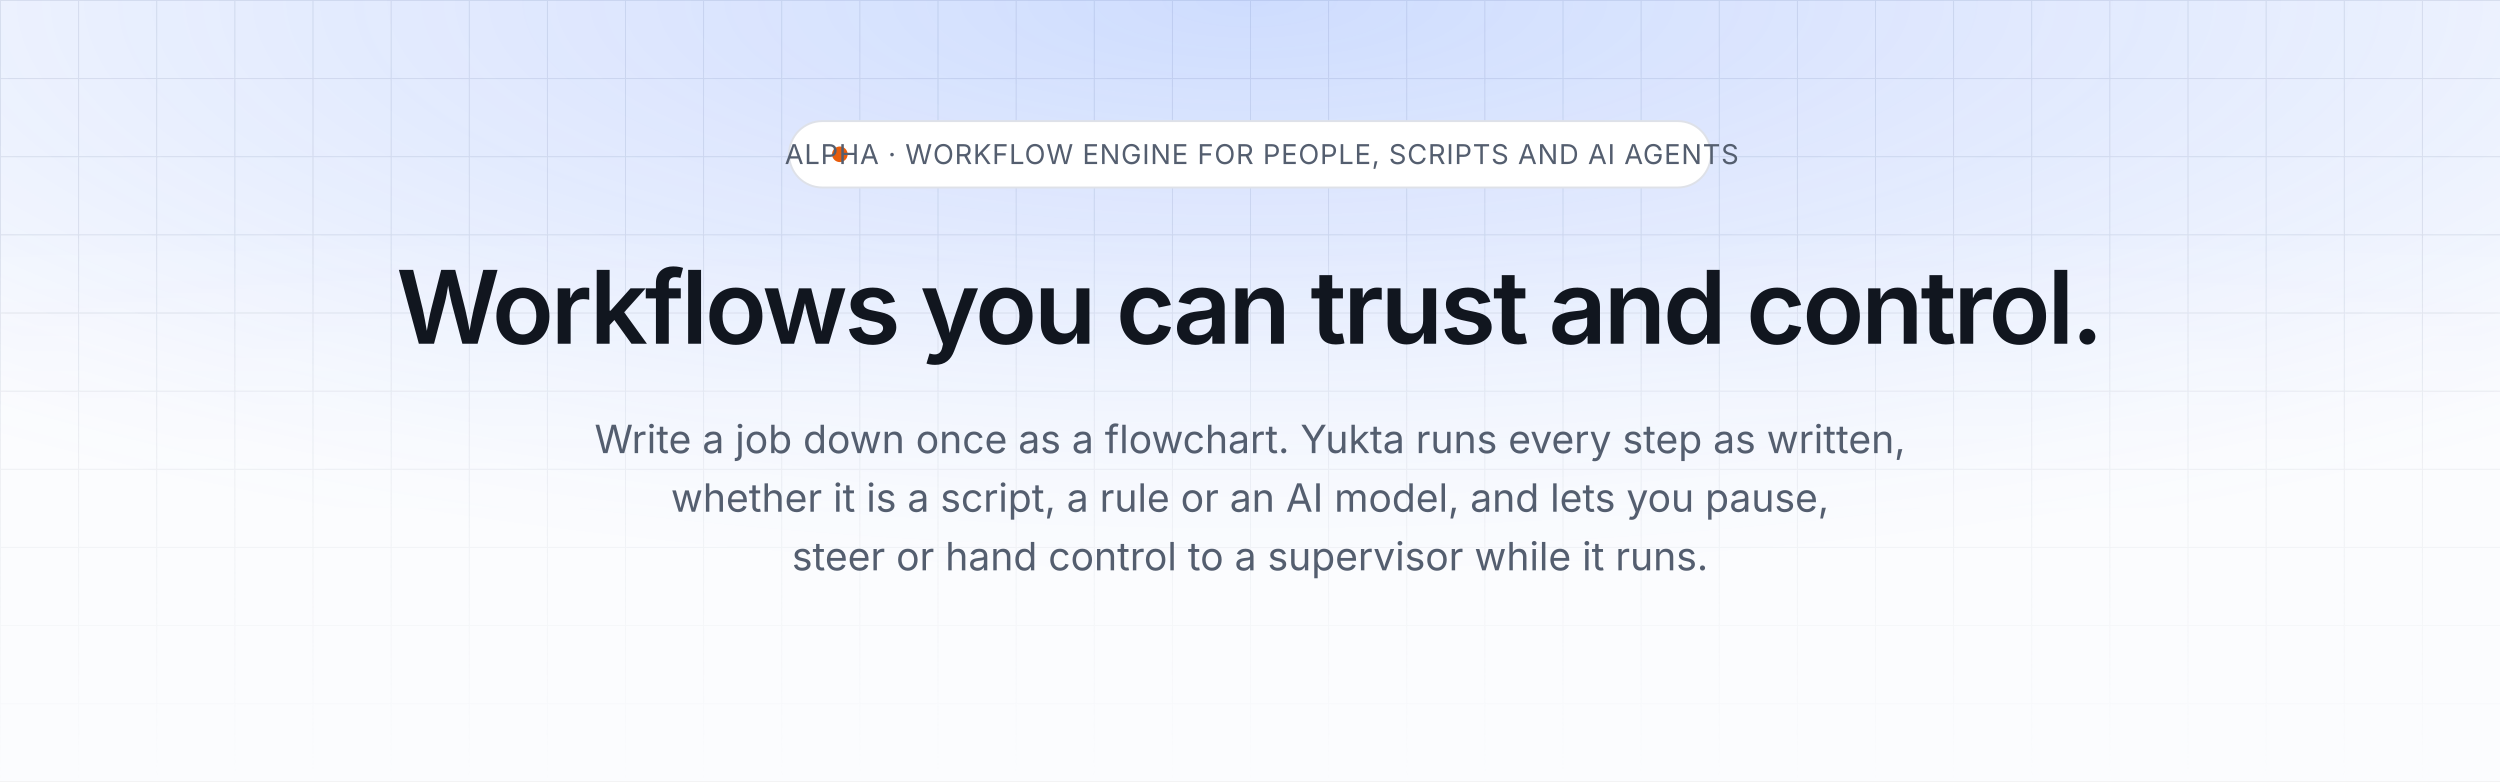
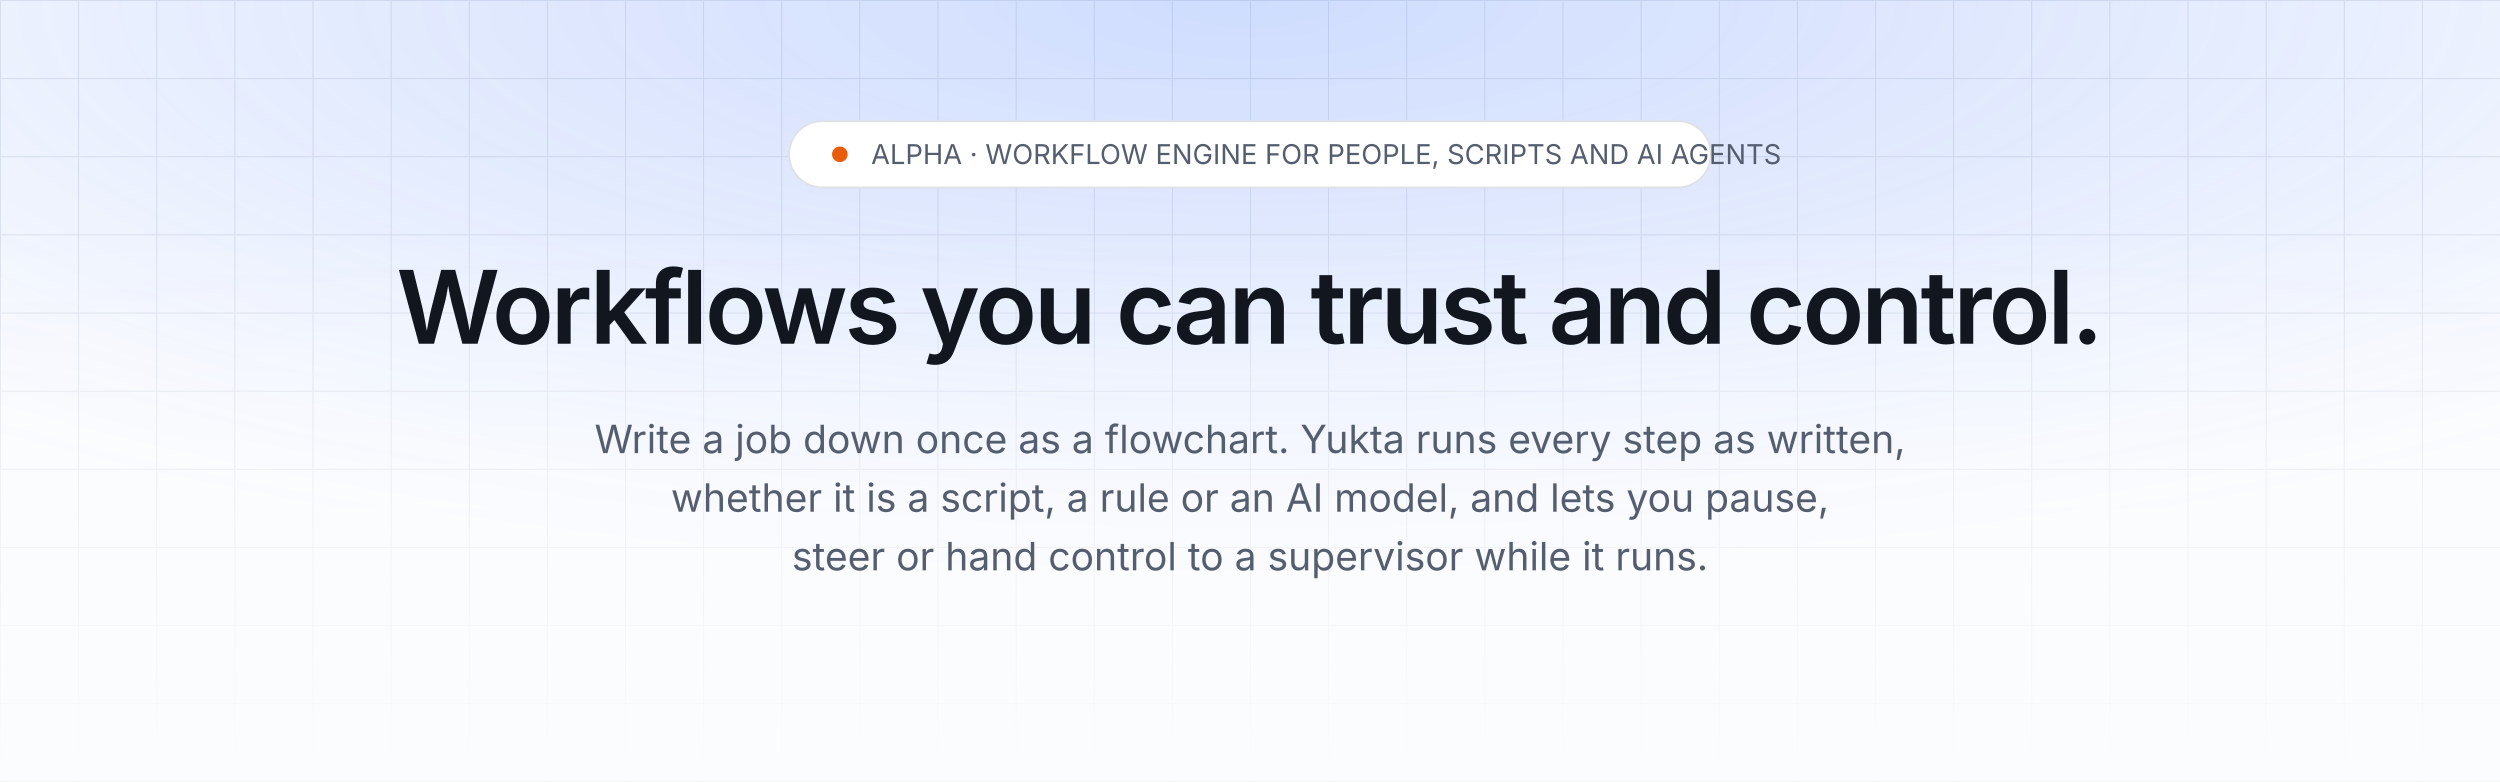
<svg xmlns="http://www.w3.org/2000/svg" viewBox="0 0 1280 400" width="1280" height="400" role="img" aria-label="Yukta: workflows you can trust and control">
  <defs>
    <pattern id="grid" width="40" height="40" patternUnits="userSpaceOnUse">
      <path d="M40 0H0V40" fill="none" stroke="#DEE1E8" stroke-width="1" />
    </pattern>
    <radialGradient id="glow" cx="50%" cy="0%" r="75%">
      <stop offset="0" stop-color="#2F6BFF" stop-opacity="0.22" />
      <stop offset="1" stop-color="#2F6BFF" stop-opacity="0" />
    </radialGradient>
    <linearGradient id="fade" x1="0" y1="0" x2="0" y2="1">
      <stop offset="0.3" stop-color="#fff" />
      <stop offset="1" stop-color="#000" />
    </linearGradient>
    <mask id="m">
      <rect width="1280" height="400" fill="url(#fade)" />
    </mask>
  </defs>
  <rect width="1280" height="400" fill="#FBFCFE" />
  <g mask="url(#m)">
    <rect width="1280" height="400" fill="url(#grid)" opacity="0.8" />
    <rect width="1280" height="400" fill="url(#glow)" />
  </g>
  <g font-family="Inter, -apple-system, 'Segoe UI', Roboto, Helvetica, Arial, sans-serif" text-anchor="middle">
    <rect x="404" y="62" width="472" height="34" rx="17" fill="#FFFFFF" stroke="#DEE1E8" />
    <circle cx="430" cy="79" r="4" fill="#E85D0C" />
-     <text x="646" y="84" font-size="14" fill="#545E6F" letter-spacing="0.4">ALPHA · WORKFLOW ENGINE FOR PEOPLE, SCRIPTS AND AI AGENTS</text>
+     <text x="446" y="84" font-size="14" fill="#545E6F" text-anchor="start" textLength="416" lengthAdjust="spacing">ALPHA · WORKFLOW ENGINE FOR PEOPLE, SCRIPTS AND AI AGENTS</text>
    <text x="640" y="176" font-size="52" font-weight="600" fill="#11161F" letter-spacing="-1.5">Workflows you can trust and control.</text>
    <text x="640" y="232" font-size="20" fill="#545E6F">Write a job down once as a flowchart. Yukta runs every step as written,</text>
    <text x="640" y="262" font-size="20" fill="#545E6F">whether it is a script, a rule or an AI model, and lets you pause,</text>
    <text x="640" y="292" font-size="20" fill="#545E6F">steer or hand control to a supervisor while it runs.</text>
  </g>
</svg>
